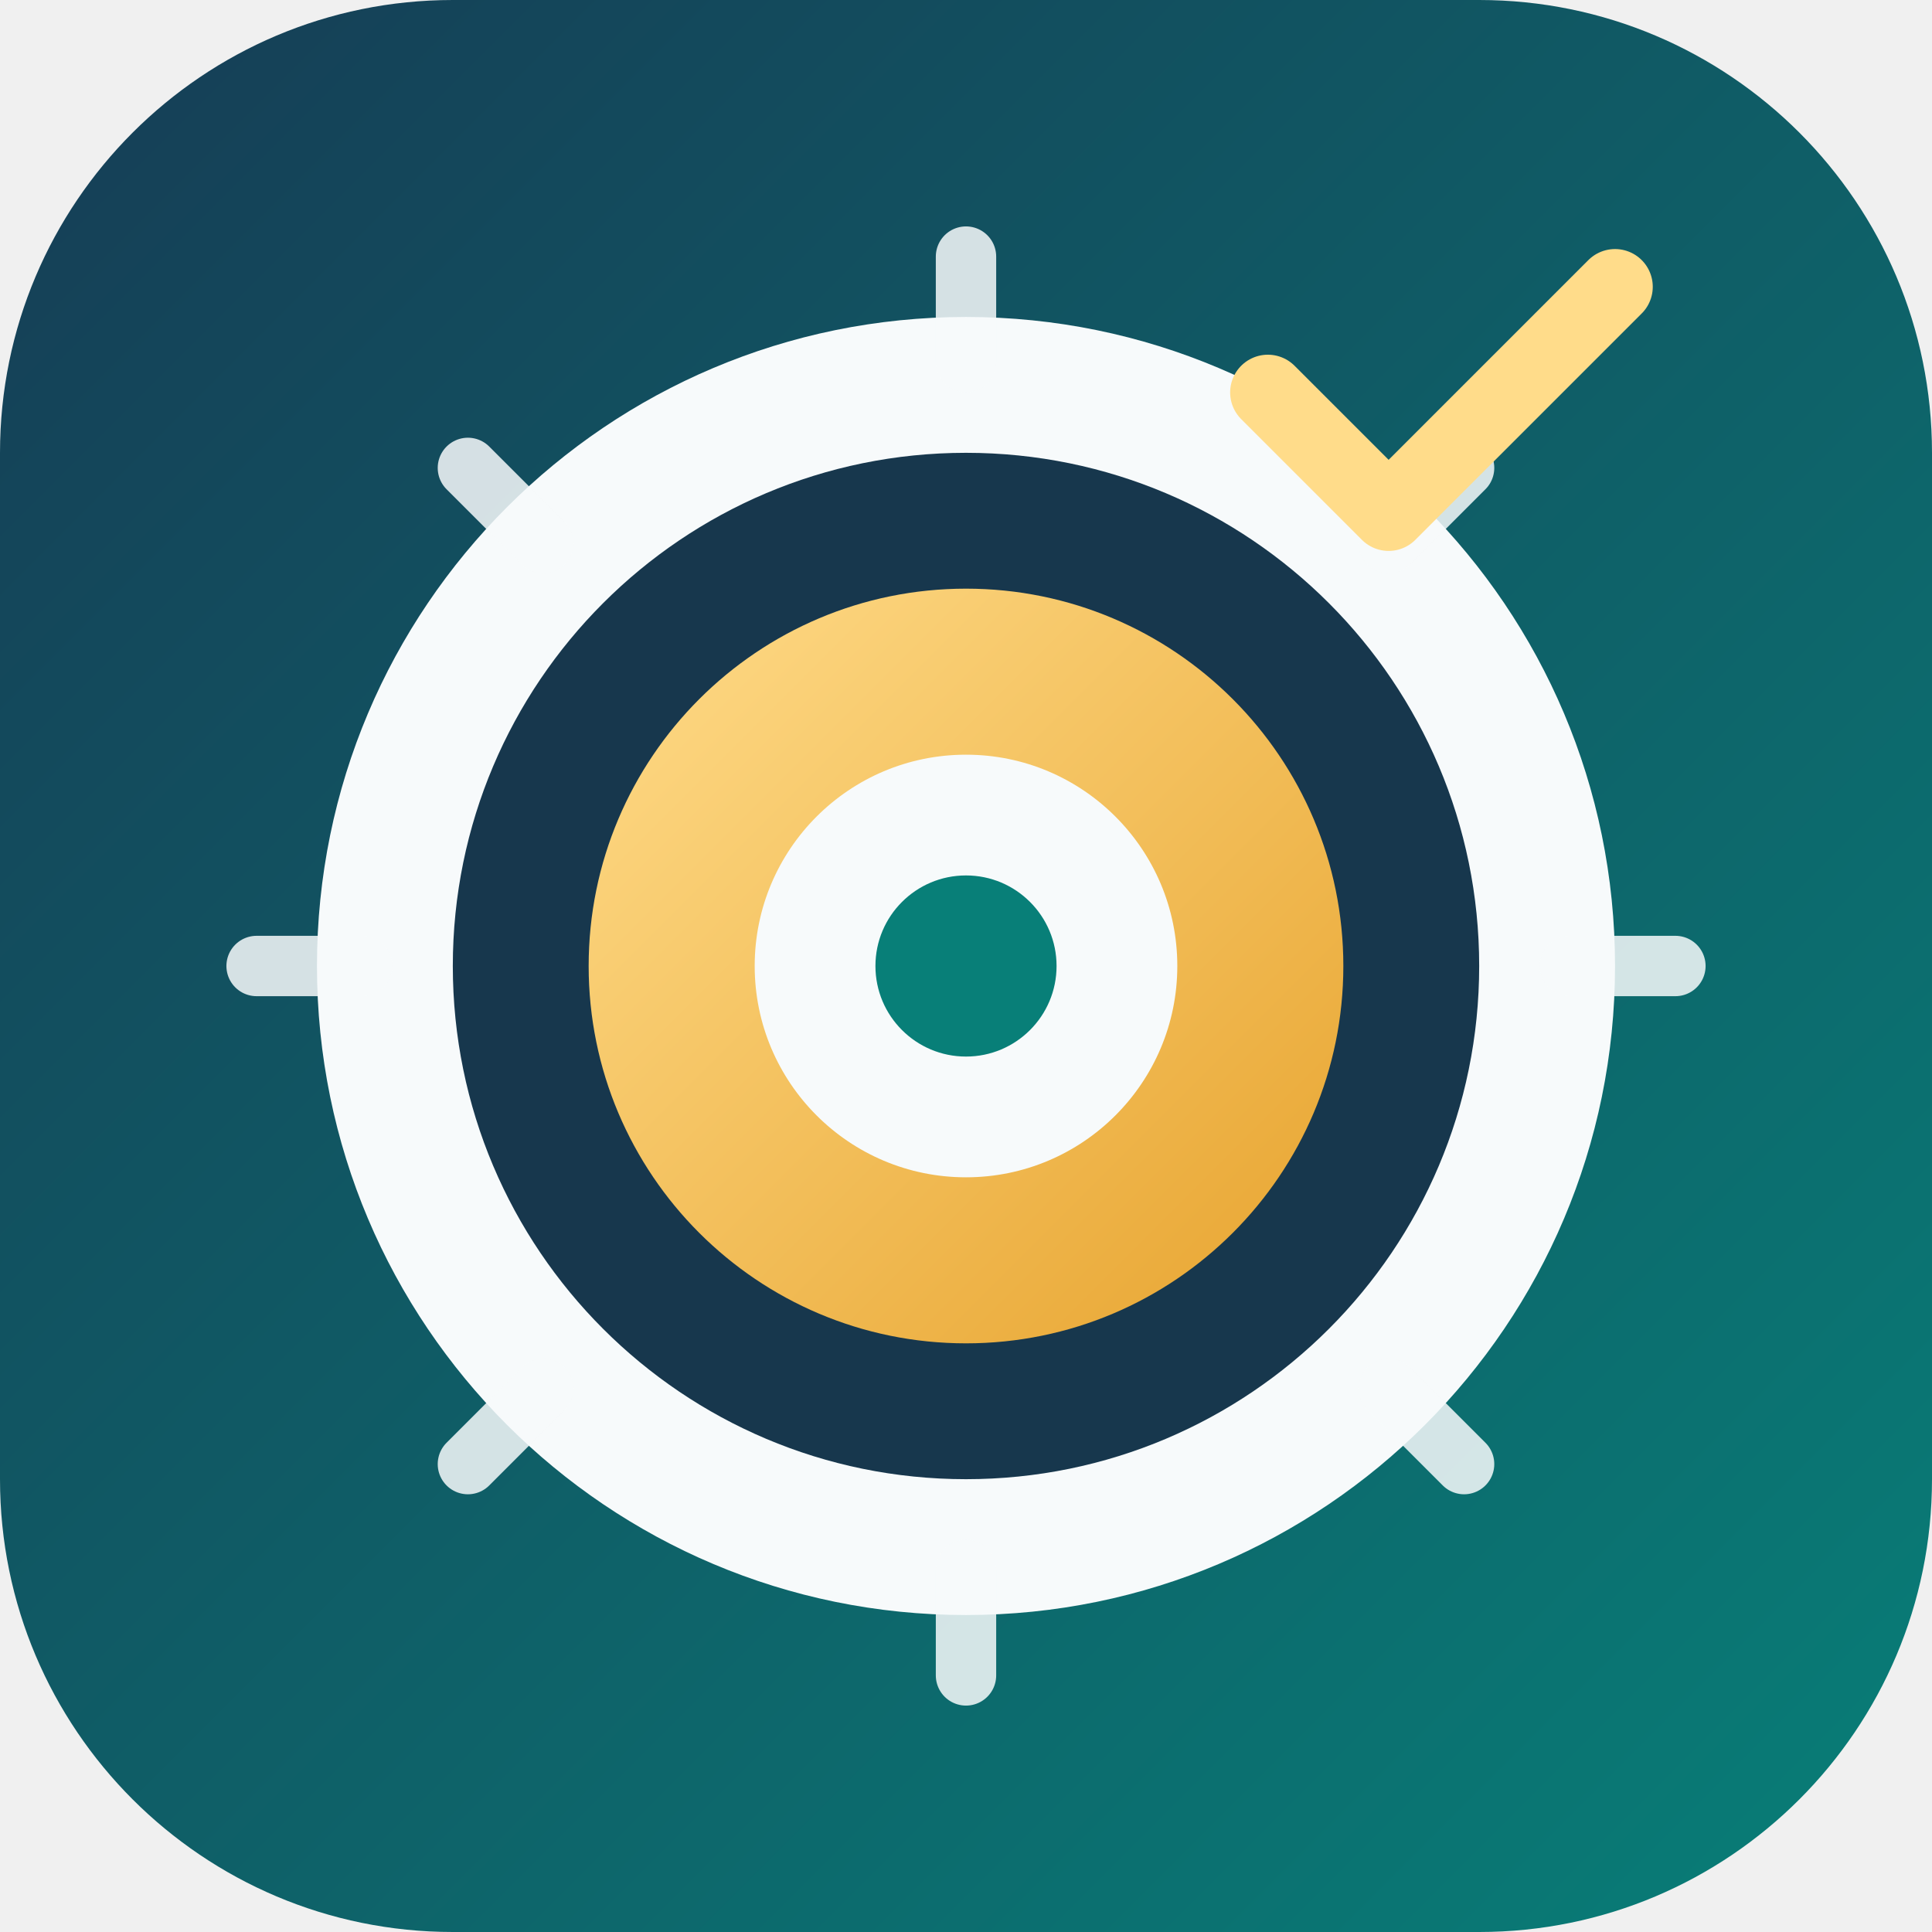
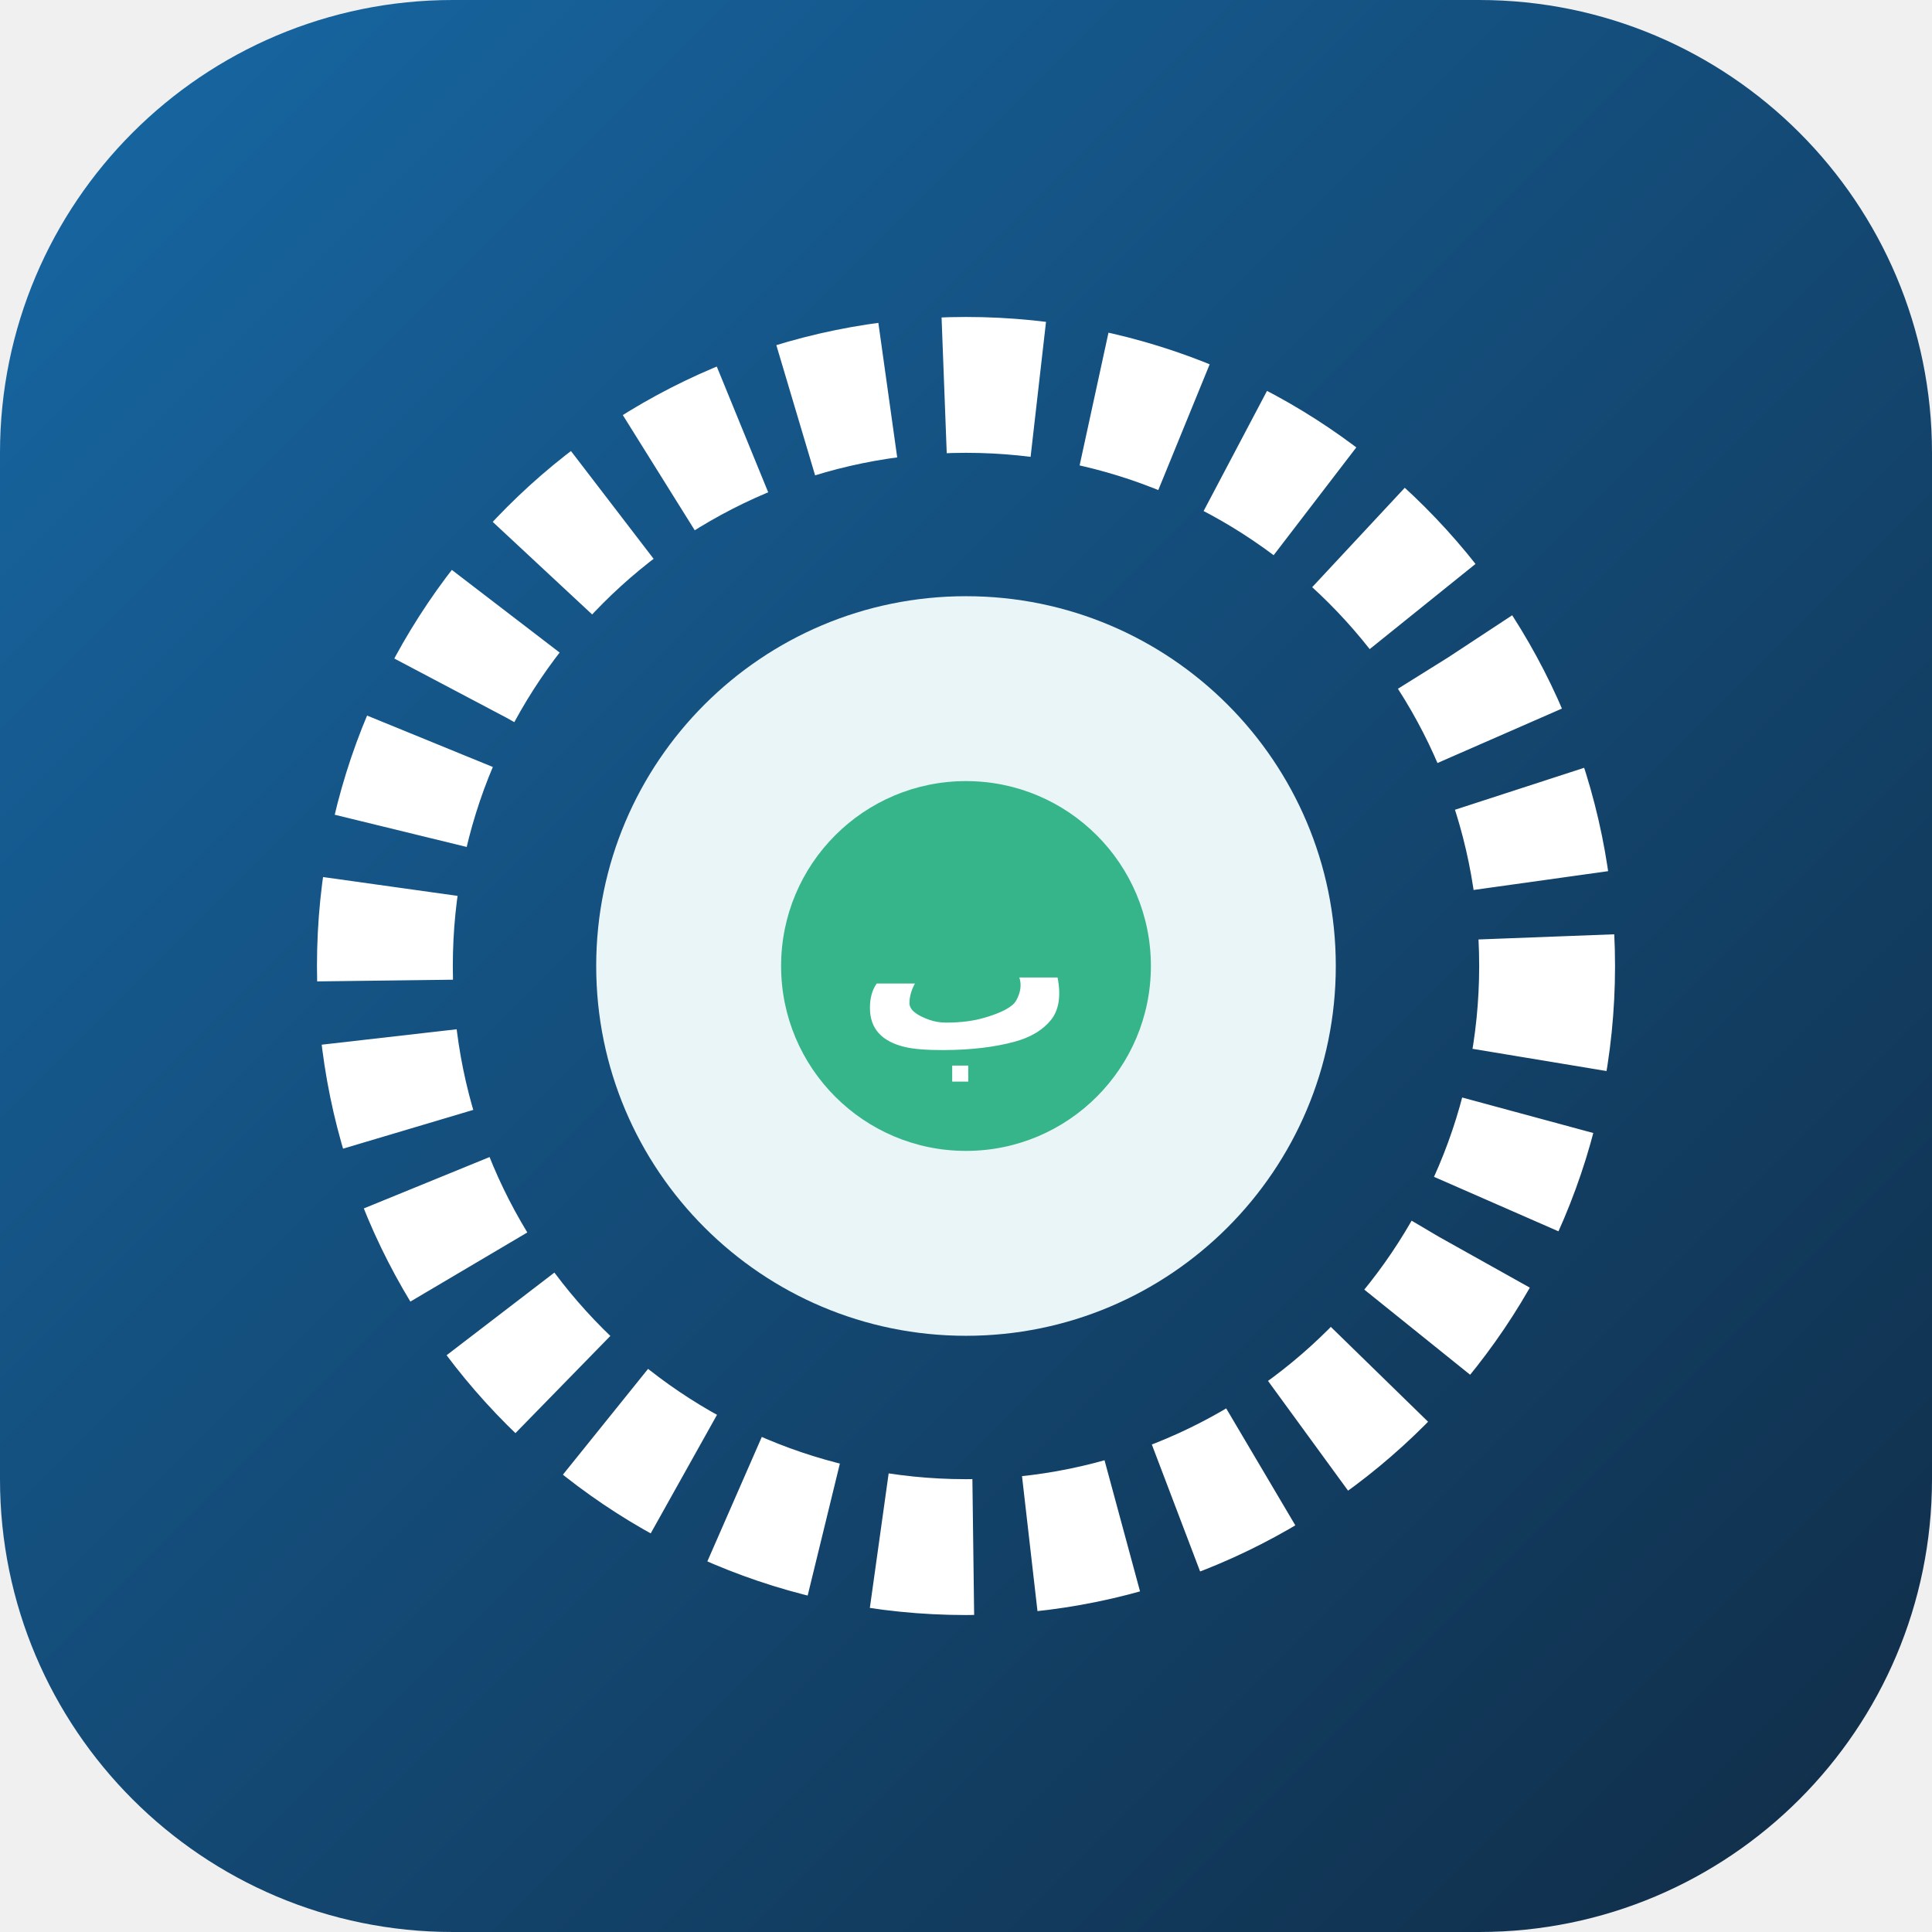
- <svg xmlns="http://www.w3.org/2000/svg" viewBox="0 0 128 128">
+ <svg xmlns="http://www.w3.org/2000/svg" viewBox="0 0 512 512">
  <defs>
-     <linearGradient id="bg" x1="0" y1="0" x2="1" y2="1">
-       <stop stop-color="#163c55" />
-       <stop offset="1" stop-color="#087f78" />
-     </linearGradient>
-     <linearGradient id="gold" x1="0" y1="0" x2="1" y2="1">
-       <stop stop-color="#ffdc8a" />
-       <stop offset="1" stop-color="#e7a32e" />
+     <linearGradient id="g" x1="0" x2="1" y1="0" y2="1">
+       <stop stop-color="#1768a5" />
+       <stop offset="1" stop-color="#102c46" />
    </linearGradient>
  </defs>
-   <rect width="128" height="128" rx="30" fill="url(#bg)" />
-   <circle cx="64" cy="64" r="43" fill="#f7fafb" />
-   <circle cx="64" cy="64" r="34" fill="#17374d" />
-   <circle cx="64" cy="64" r="25" fill="url(#gold)" />
-   <circle cx="64" cy="64" r="14" fill="#f7fafb" />
-   <circle cx="64" cy="64" r="6" fill="#087f78" />
-   <g stroke="#f7fafb" stroke-width="4" stroke-linecap="round" opacity=".85">
-     <path d="M64 17v7M64 104v7M17 64h7M104 64h7M31 31l5 5M92 92l5 5M97 31l-5 5M36 92l-5 5" />
-   </g>
-   <path d="M84 26l8 8 15-15" fill="none" stroke="#ffdc8a" stroke-width="5" stroke-linecap="round" stroke-linejoin="round" />
+   <rect width="512" height="512" rx="120" fill="url(#g)" />
+   <circle cx="256" cy="256" r="154" fill="none" stroke="#fff" stroke-width="36" stroke-dasharray="25 15" />
+   <circle cx="256" cy="256" r="98" fill="#eaf5f8" />
+   <circle cx="256" cy="256" r="49" fill="#36b58a" />
+   <text x="256" y="278" text-anchor="middle" font-size="58" font-weight="700" fill="#fff" font-family="Arial,sans-serif">ب</text>
</svg>
